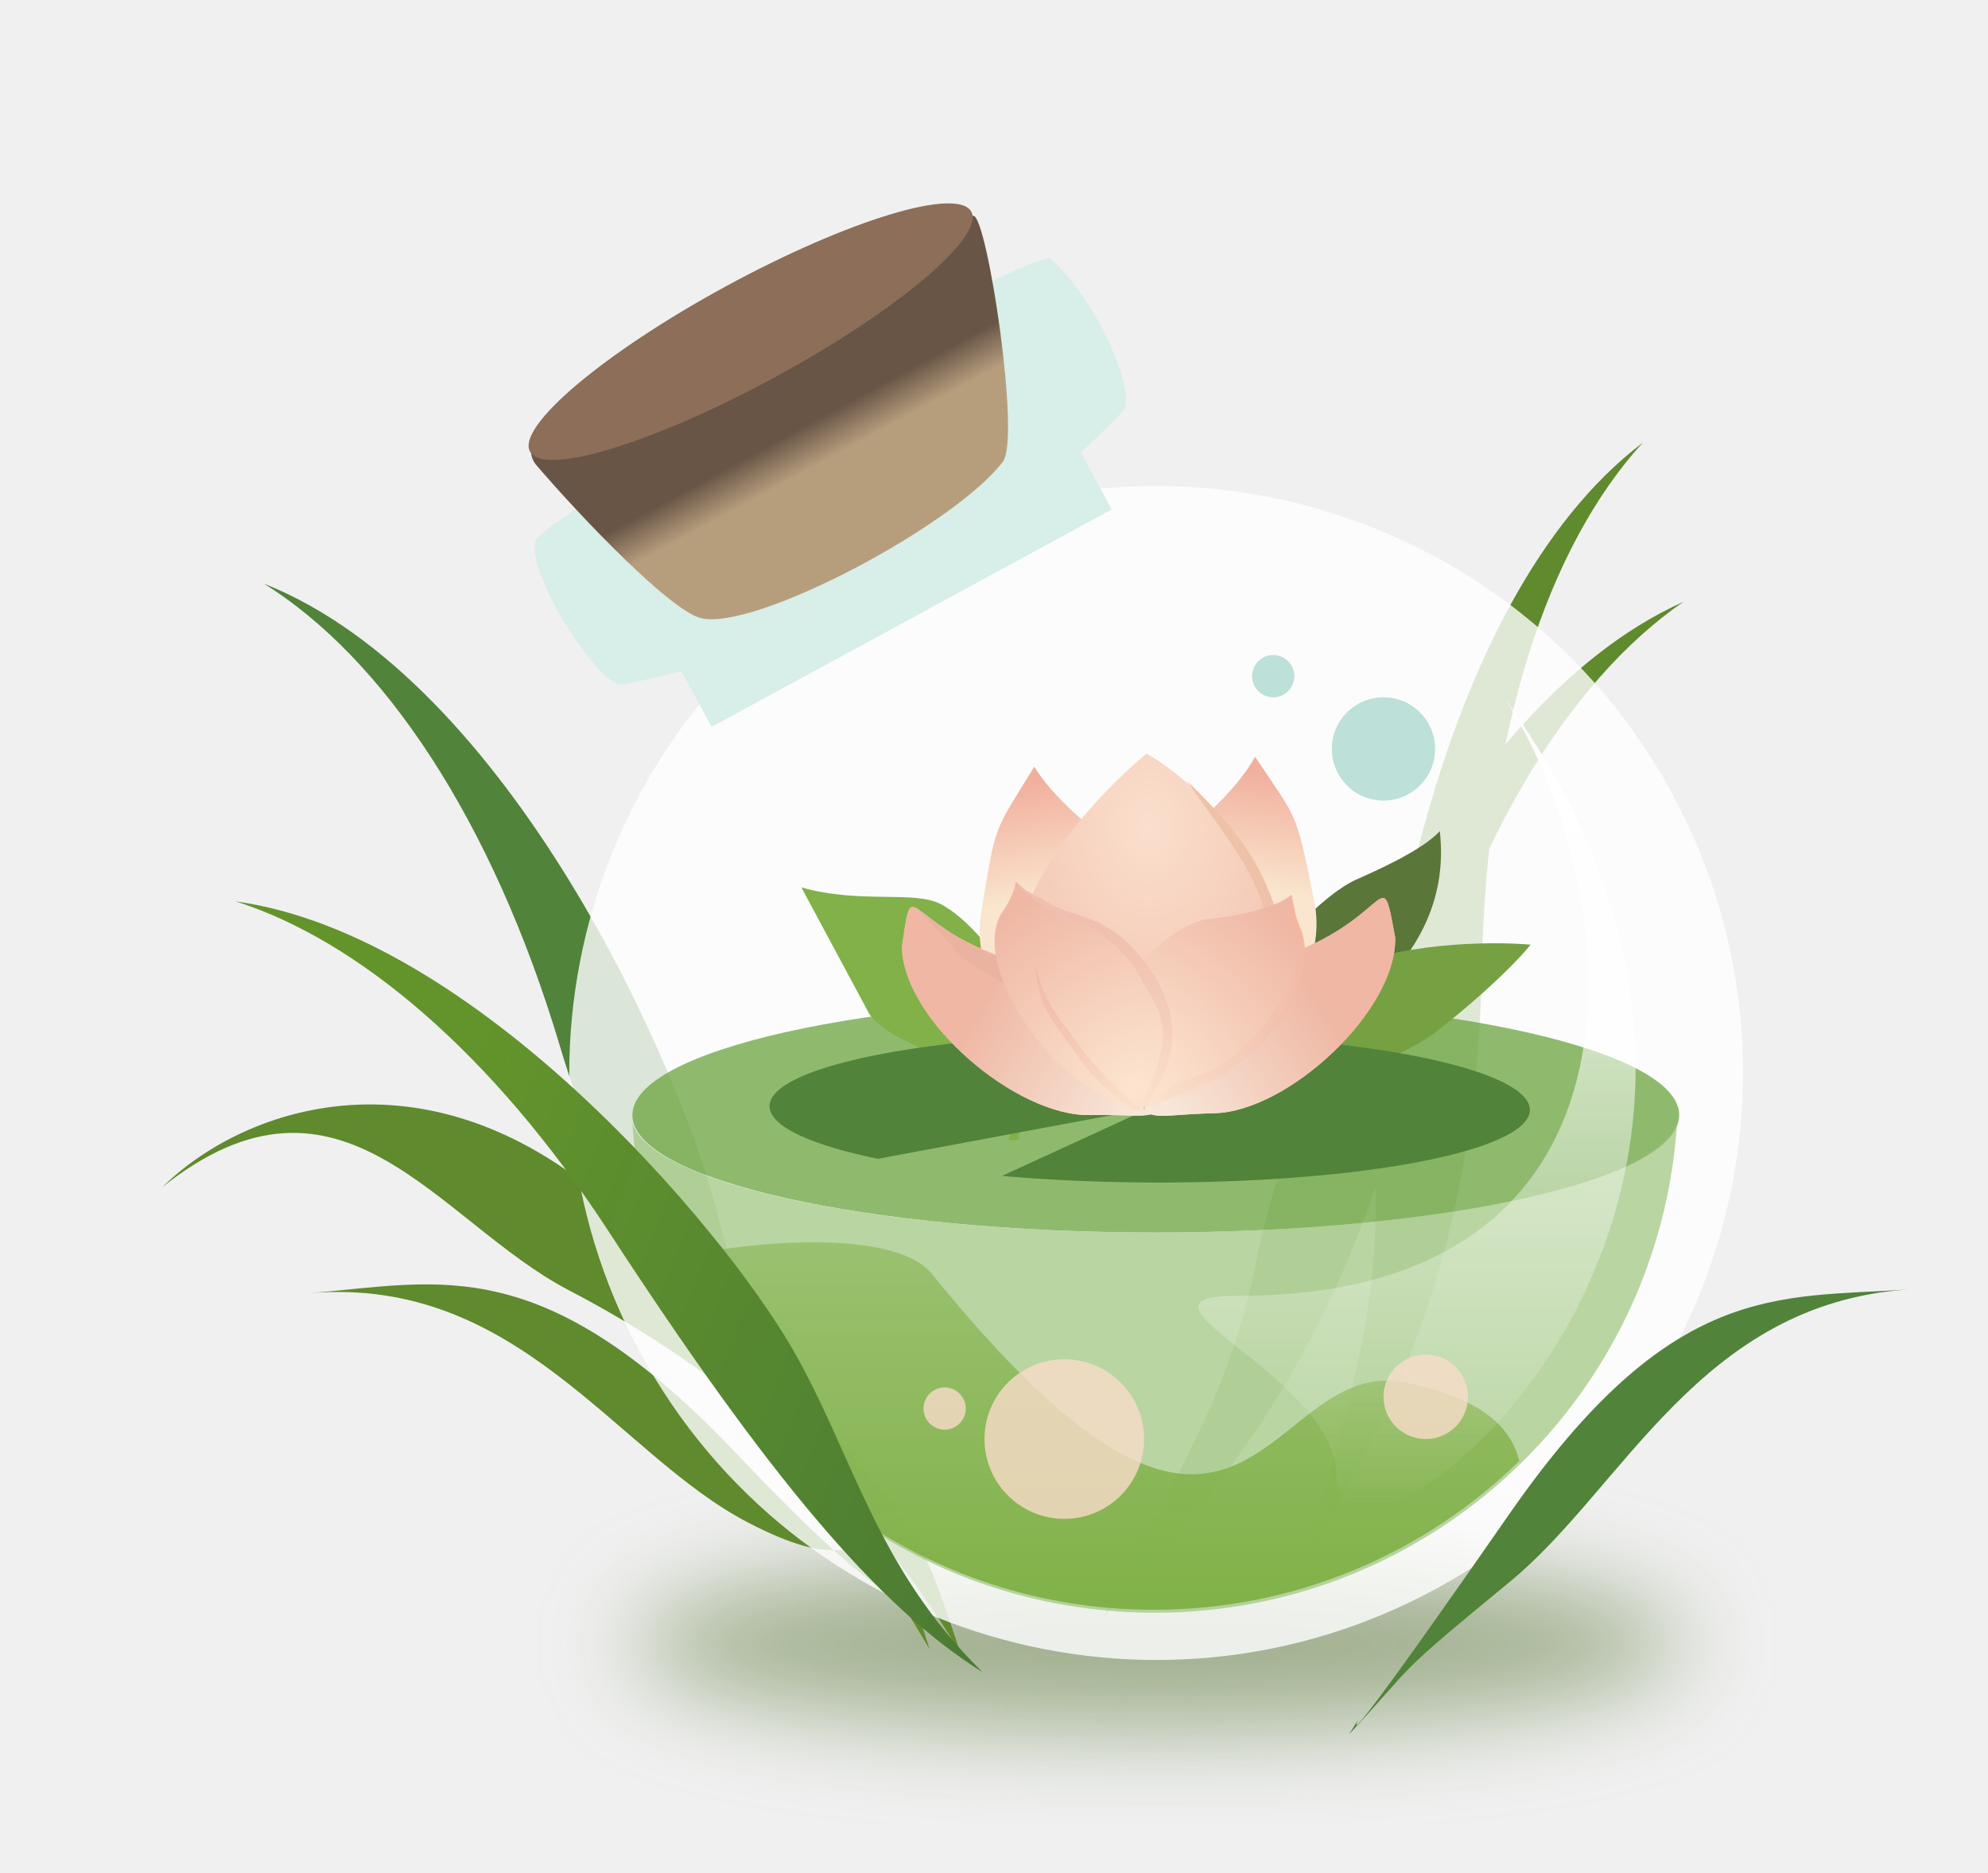
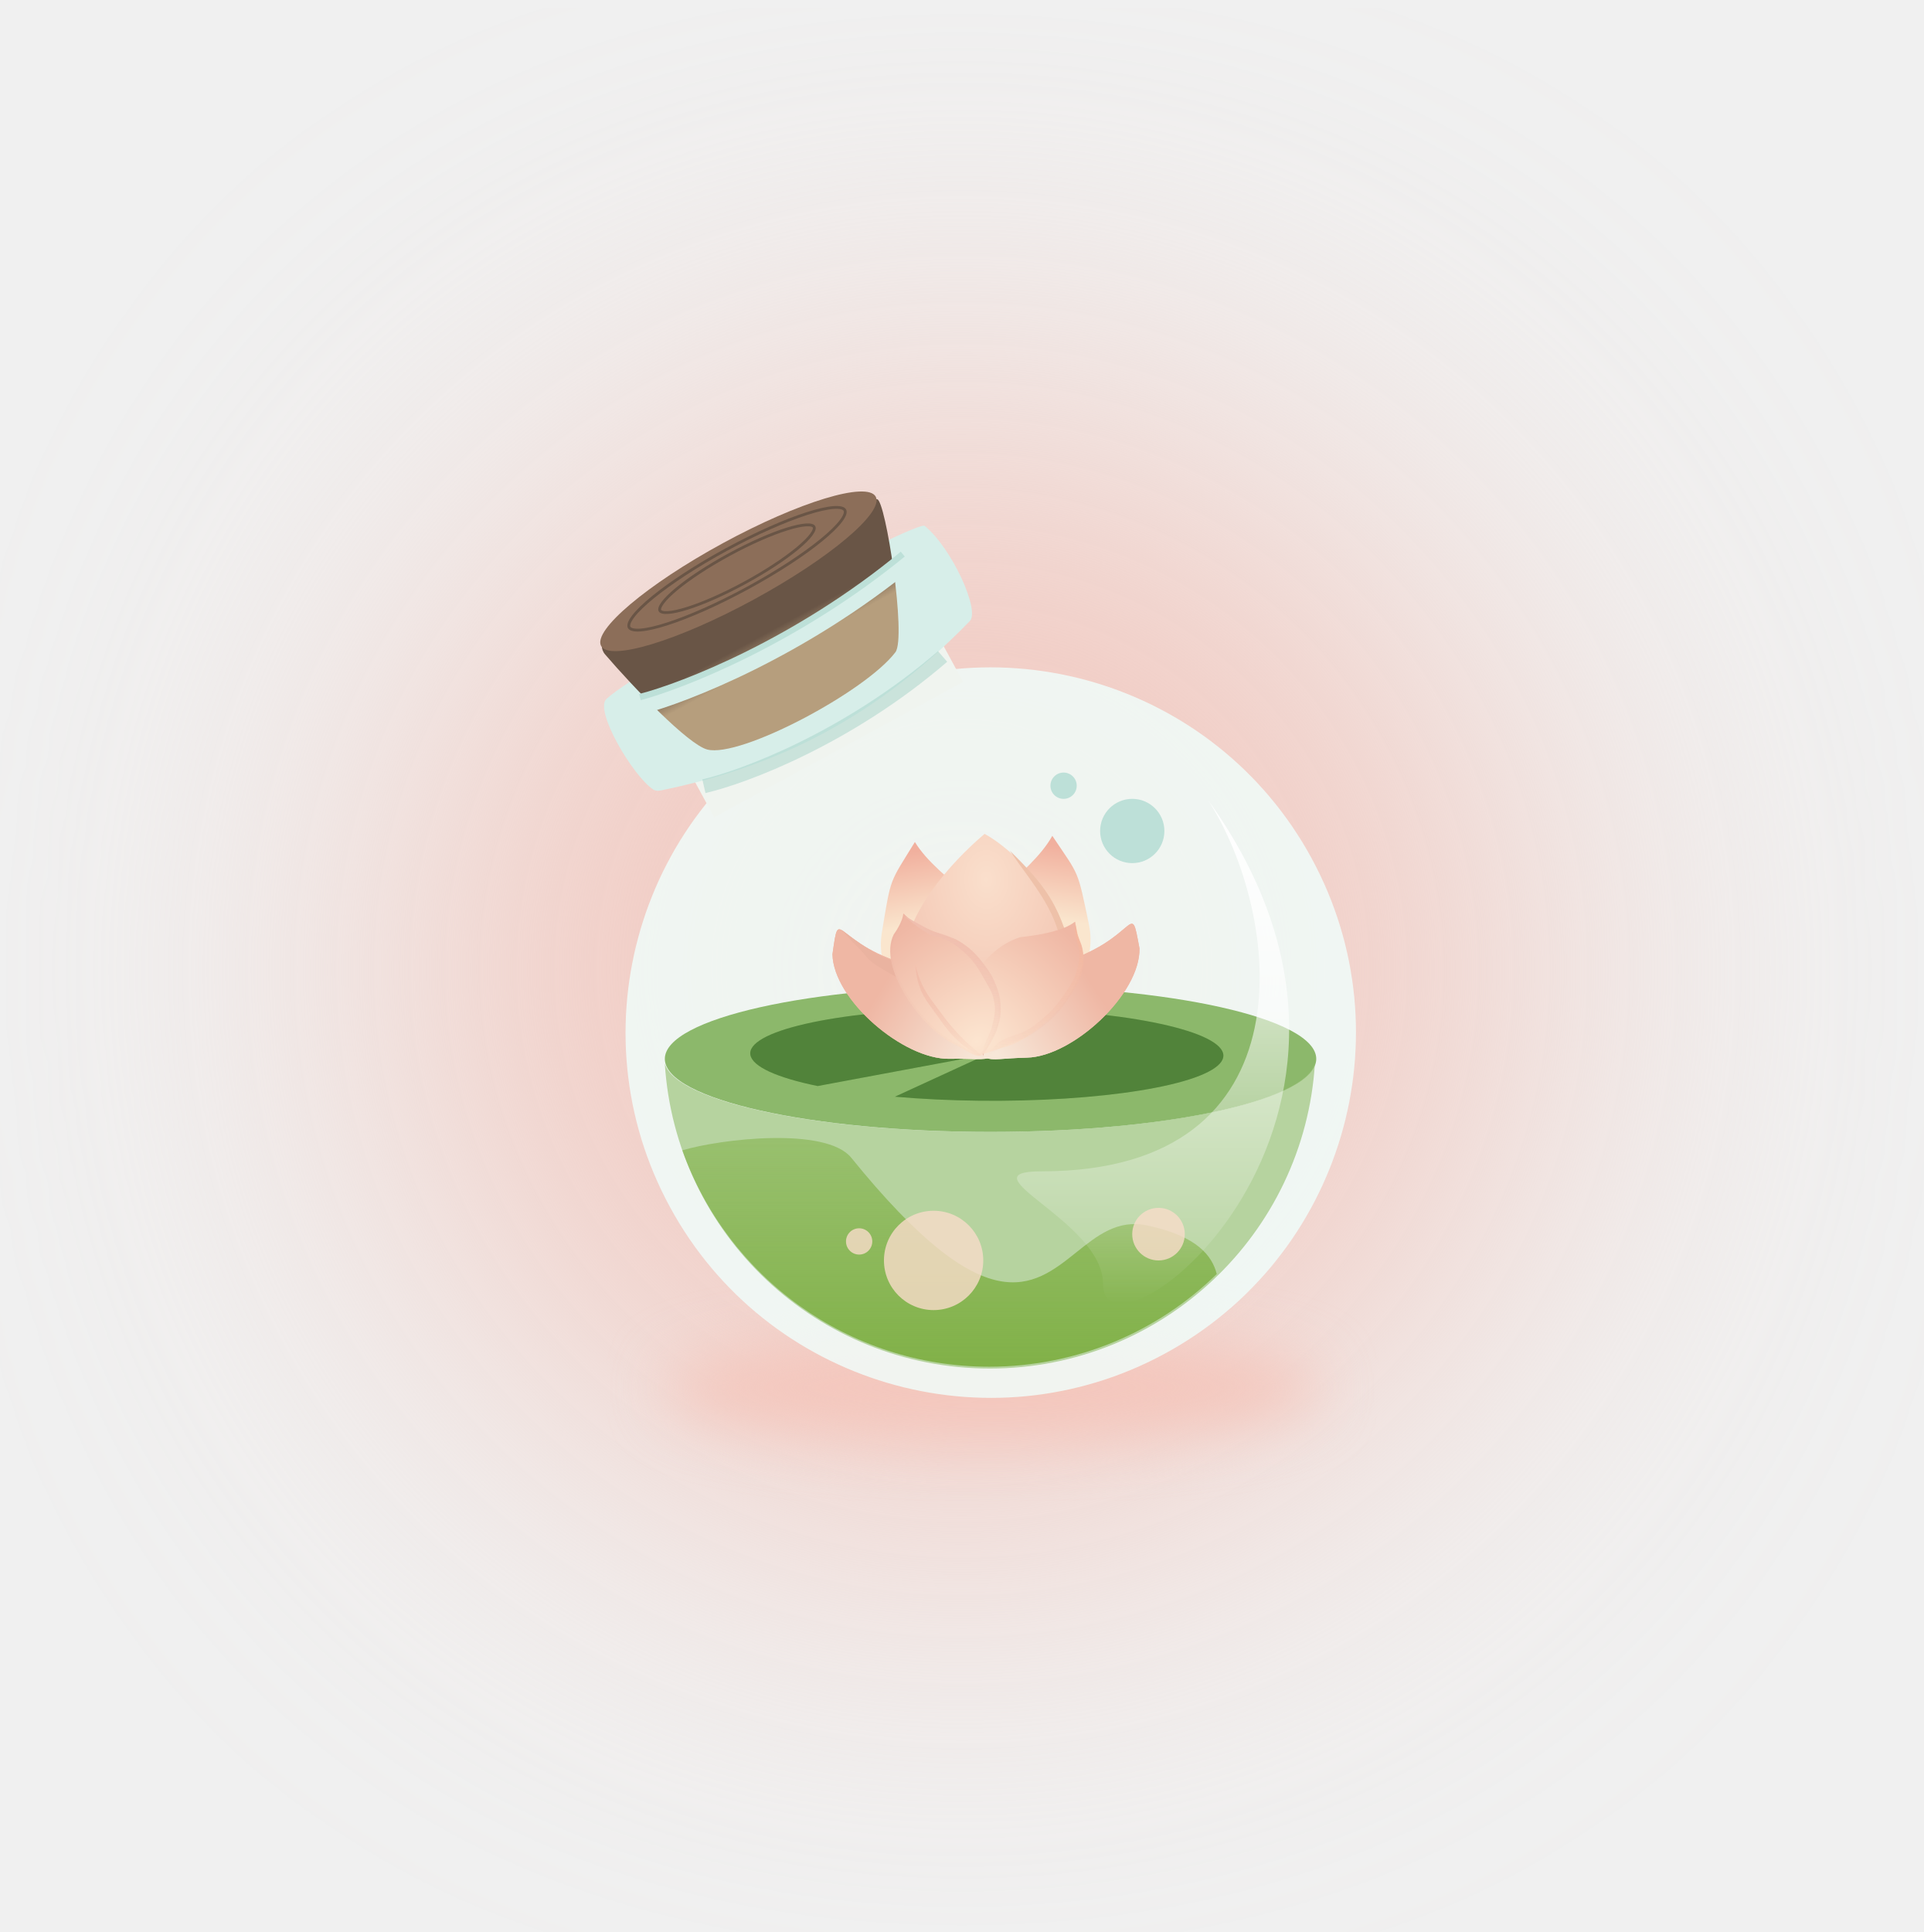
- <svg xmlns="http://www.w3.org/2000/svg" width="206" height="194" viewBox="0 0 206 194" fill="none">
-   <g filter="url(#filter0_f_2041_574)">
-     <ellipse cx="120.014" cy="170.257" rx="54.479" ry="8.999" fill="#6E8850" fill-opacity="0.6" />
+ <svg xmlns="http://www.w3.org/2000/svg" width="235" height="236" viewBox="0 0 235 236" fill="none">
+   <g filter="url(#filter0_f_2455_6637)">
+     <circle cx="117.5" cy="118.453" r="67.5" fill="#F2C9C0" />
  </g>
-   <path d="M103.84 121.829C112.843 122.616 122.936 122.726 132.158 122.138C141.38 121.55 149.073 120.307 153.743 118.649C158.413 116.991 159.728 115.037 157.431 113.167C155.134 111.296 149.39 109.643 141.314 108.527C133.237 107.412 123.406 106.914 113.728 107.13C104.05 107.347 95.217 108.262 88.943 109.698C82.67 111.135 79.403 112.99 79.779 114.903C80.155 116.816 84.146 118.652 90.976 120.052L119.143 114.796L103.84 121.829Z" fill="#51833A" />
-   <path d="M67.233 128.665C95.176 158.218 94.108 154.944 99.543 171.327C88.796 153.3 74.001 141.525 58.94 133.673C45.382 126.603 35.437 108.165 16.841 122.978C25.929 114.034 46.966 107.229 67.233 128.665Z" fill="#5F8A2D" />
-   <path d="M57.989 108.279C67.674 140.596 82.527 152.647 92.059 162.953C83.544 148.005 77.889 140.315 74.564 126.589C70.689 110.591 52.74 70.525 27.364 60.476C39.702 68.169 50.964 84.839 57.989 108.279Z" fill="#51833A" />
-   <path d="M153.555 100.127C152.894 133.857 141.819 149.451 135.402 161.937C139.595 145.252 142.979 136.327 142.5 122.212C141.941 105.761 148.483 62.349 170.234 45.86C160.411 56.581 154.034 75.662 153.555 100.127Z" fill="#5F8A2D" />
-   <path d="M145.956 111.455C137.704 144.168 123.397 156.862 114.329 167.578C122.177 152.27 127.487 144.337 130.204 130.478C133.37 114.325 149.535 73.507 174.444 62.35C162.457 70.579 151.941 87.729 145.956 111.455Z" fill="#5F8A2D" />
-   <path d="M96.328 170.864C95.422 168.135 95.045 166.58 94.915 165.746C95.352 165.233 94.663 164.122 94.915 165.746C94.699 166 94.206 166.108 93.183 165.661C89.164 159.184 89.306 160.606 86.412 160.624C83.9 158.363 80.676 155.205 76.543 150.834C56.276 129.398 45.721 132.847 32.129 133.978C53.731 132.182 63.926 150.66 77.485 157.729C82.238 160.207 84.797 160.634 86.412 160.624C89.815 163.688 91.91 165.104 93.183 165.661C94.026 167.019 95.052 168.725 96.328 170.864Z" fill="#5F8A2D" />
-   <ellipse cx="119.801" cy="111.168" rx="60.803" ry="60.803" transform="rotate(-28.5247 119.801 111.168)" fill="white" fill-opacity="0.8" />
-   <rect x="68.633" y="65.906" width="47.183" height="10.701" transform="rotate(-28.5247 68.6328 65.9062)" fill="#D7EEE9" />
-   <path d="M116.31 42.648C99.457 60.018 82.285 67.287 64.805 70.857C64.392 70.942 63.96 70.922 63.607 70.693C60.265 68.528 53.718 57.519 55.812 55.603C62.257 49.706 107.539 25.77 108.804 26.801C113.279 30.451 118.053 40.852 116.31 42.648Z" fill="#D7EEE9" />
-   <path d="M72.588 64.029C69.407 63.192 60.304 53.7 55.573 48.187C54.824 47.315 54.842 46.033 55.664 45.229C65.683 35.434 91.63 21.846 100.874 22.36C102.289 22.438 105.78 45.378 103.921 47.829C98.923 54.421 78.079 65.473 72.588 64.029Z" fill="url(#paint0_linear_2041_574)" />
-   <ellipse cx="77.783" cy="34.36" rx="26.023" ry="5.351" transform="rotate(-28.5247 77.7829 34.3599)" fill="#8C6E59" />
-   <ellipse cx="119.767" cy="115.532" rx="54.236" ry="12.161" fill="#629E32" fill-opacity="0.7" />
-   <path fill-rule="evenodd" clip-rule="evenodd" d="M173.779 116.304C171.993 122.658 148.443 127.688 119.652 127.688C90.852 127.688 67.294 122.654 65.523 116.297C67.3 144.645 90.855 167.088 119.652 167.088C148.446 167.088 171.999 144.649 173.779 116.304Z" fill="#9DC57C" fill-opacity="0.7" />
-   <path fill-rule="evenodd" clip-rule="evenodd" d="M68.451 130.759C74.785 128.866 92.367 126.8 96.579 132.001C119.055 159.747 126.741 153.595 134.059 147.738C137.536 144.956 140.929 142.24 145.786 143.258C154.253 145.033 156.667 148.356 157.437 151.357C147.662 160.901 134.294 166.782 119.553 166.782C95.988 166.782 75.934 151.754 68.451 130.759Z" fill="url(#paint1_linear_2041_574)" />
-   <path d="M149.193 86.104C150.901 100.968 134.997 108.302 130.27 109.722L131.486 102.535C132.077 99.044 134.19 96.12 135.109 95.307C136.097 94.268 138.572 92.005 140.51 91.142C142.448 90.279 147.429 88.086 149.193 86.104Z" fill="#5A7639" />
-   <path d="M137.874 100.912C131.151 104.224 134.383 111.528 135.789 115.39L139.151 120.577C139.162 117.229 138.247 112.437 140.264 111.267C142.281 110.098 145.584 109.281 148.76 106.938C154.471 102.482 157.7 99.038 158.601 97.873C154.493 97.507 144.597 97.601 137.874 100.912Z" fill="#75A142" />
-   <path d="M105.694 116.247L105.531 118.096L104.52 118.155L104.962 115.979C105.705 110.843 93.01 109.206 90.091 105.071L83.038 91.938C89.118 93.678 94.731 92.218 97.495 93.678C100.259 95.139 102.92 98.632 103.904 100.197C107.165 105.23 106.456 112.994 105.694 116.247Z" fill="#81B148" />
-   <path d="M103.832 121.833C112.836 122.619 122.928 122.729 132.15 122.142C141.372 121.554 149.065 120.311 153.735 118.653C158.406 116.995 159.72 115.041 157.423 113.171C155.126 111.3 149.382 109.647 141.306 108.531C133.23 107.416 123.398 106.918 113.72 107.134C104.042 107.35 95.209 108.266 88.935 109.702C82.662 111.138 79.396 112.993 79.772 114.907C80.147 116.82 84.138 118.655 90.969 120.056L119.135 114.8L103.832 121.833Z" fill="#51833A" />
-   <path d="M115.03 96.205C114.061 103.52 115.035 107.655 116.527 114.506C122.486 112.802 138.675 105.298 136.157 93.196C134.207 83.823 134.613 85.22 130.055 78.411C126.359 85.075 115.768 90.625 115.03 96.205Z" fill="url(#paint2_linear_2041_574)" />
-   <path d="M122.917 96.596C124.185 103.865 123.381 108.037 122.171 114.943C116.148 113.485 99.665 106.651 101.685 94.455C103.249 85.011 102.9 86.423 107.175 79.433C111.142 85.939 121.95 91.051 122.917 96.596Z" fill="url(#paint3_linear_2041_574)" />
-   <path d="M93.453 98.118C93.609 105.739 105.317 115.683 112.939 115.527C120.56 115.371 120.762 117.055 120.605 109.433C120.449 101.812 114.922 100.024 107.3 100.181C93.426 96.823 94.729 89.256 93.453 98.118Z" fill="url(#paint4_linear_2041_574)" />
-   <path d="M93.453 98.118C93.609 105.739 105.317 115.683 112.939 115.527C120.56 115.371 120.762 117.055 120.605 109.433C120.449 101.812 114.922 100.024 107.3 100.181C93.426 96.823 94.729 89.256 93.453 98.118Z" fill="url(#paint5_linear_2041_574)" />
-   <path d="M133.014 98.773C133.17 106.394 125.224 102.66 119.542 115.063C112.875 99.6 105.571 106.96 105.414 99.339C105.258 91.717 113.084 82.891 118.784 78.08C125.067 81.541 132.857 91.151 133.014 98.773Z" fill="url(#paint6_radial_2041_574)" />
-   <path d="M133.138 97.525C134.15 106.478 124.46 105.947 121.536 111.431C124.936 102.94 131.93 106.693 131.774 99.072C131.618 91.451 126.84 86.61 122.995 80.891C128.631 86.436 131.183 89.697 133.138 97.525Z" fill="#EEC1A9" />
-   <path d="M144.576 97.143C144.732 104.764 133.441 115.18 125.82 115.336C118.199 115.493 118.066 117.184 117.91 109.562C117.754 101.941 123.203 99.928 130.824 99.772C144.549 95.848 142.937 88.341 144.576 97.143Z" fill="url(#paint7_linear_2041_574)" />
-   <path d="M144.576 97.143C144.732 104.764 133.441 115.18 125.82 115.336C118.199 115.493 118.066 117.184 117.91 109.562C117.754 101.941 123.203 99.928 130.824 99.772C144.549 95.848 142.937 88.341 144.576 97.143Z" fill="url(#paint8_linear_2041_574)" />
-   <path d="M134.902 96.686C136.71 103.022 127.83 111.93 122.552 113.437C117.274 114.944 117.559 116.379 115.751 110.044C113.942 103.709 119.482 96.781 124.76 95.275C138.215 93.815 131.797 89.633 134.902 96.686Z" fill="url(#paint9_radial_2041_574)" />
-   <path d="M101.391 98.321C98.676 96.999 94.953 94.035 94.953 94.035C94.953 94.035 96.27 95.58 97.212 96.474C99.081 98.248 99.193 99.119 101.434 100.391C103.3 101.45 104.748 102.375 106.737 103.181C108.667 103.963 109.983 104.044 111.748 105.149C114.146 106.651 115.326 107.533 116.679 110.018C117.421 111.381 118.578 115.087 118.578 115.087C118.578 115.087 119.281 110.288 118.715 108.32C117.927 105.573 116.647 104.125 114.316 102.474C111.783 100.68 109.619 101.271 106.678 100.283C104.59 99.583 103.371 99.285 101.391 98.321Z" fill="#EAB29F" fill-opacity="0.84" />
-   <path d="M103.646 94.832C100.911 100.338 108.373 110.433 113.374 112.918C118.375 115.402 117.878 116.676 120.614 111.17C123.35 105.663 118.898 98.095 113.898 95.61C100.794 91.486 107.773 88.927 103.646 94.832Z" fill="url(#paint10_radial_2041_574)" />
-   <path d="M110.002 94.271L105.395 91.742C105.395 91.742 107.979 94.132 110.016 94.961C110.806 95.282 111.317 95.273 112.1 95.608C113.489 96.202 114.186 96.753 115.32 97.751C117.059 99.284 117.741 100.484 118.869 102.51C119.526 103.691 120.024 104.335 120.314 105.656C120.696 107.401 120.446 108.49 119.993 110.218C119.681 111.409 119.23 111.984 118.81 113.142C118.479 114.055 118.031 115.504 118.031 115.504C118.031 115.504 120.026 112.951 120.7 111.032C121.316 109.276 121.583 108.178 121.432 106.323C121.319 104.942 121.068 104.168 120.533 102.89C119.954 101.509 119.459 100.795 118.533 99.618C117.166 97.879 116.234 96.937 114.314 95.839C112.758 94.95 110.002 94.271 110.002 94.271Z" fill="url(#paint11_linear_2041_574)" />
-   <path d="M134.168 94.331C134.06 93.693 133.861 92.819 133.861 92.819C133.861 92.819 133.792 93.88 133.9 94.751C134.016 95.685 134.306 96.303 134.503 97.223C134.753 98.388 134.542 99.101 134.289 100.265C133.849 102.291 133.072 103.296 131.902 105.008C130.332 107.305 129.108 108.391 126.898 110.08C124.484 111.925 122.02 111.48 120.071 113.81C119.601 114.372 118.999 115.35 118.999 115.35C118.999 115.35 119.98 114.636 120.632 114.212C123.12 112.596 125.063 112.636 127.467 110.897C129.937 109.11 131.235 107.836 132.873 105.264C134 103.495 134.804 102.459 135.12 100.386C135.315 99.107 135.354 98.332 135.052 97.074C134.793 95.993 134.352 95.427 134.168 94.331Z" fill="url(#paint12_linear_2041_574)" />
-   <path d="M114.68 112.828C116.464 114.414 119.804 116.161 119.804 116.161C119.804 116.161 116.856 113.888 115.183 112.199C113.544 110.545 112.712 109.523 111.337 107.644C109.891 105.667 108.921 104.599 108.013 102.324C107.637 101.383 107.23 99.852 107.23 99.852C107.23 99.852 107.387 101.612 107.684 102.698C108.364 105.183 109.463 106.327 110.954 108.428C112.256 110.265 112.998 111.332 114.68 112.828Z" fill="url(#paint13_linear_2041_574)" />
-   <path d="M128.281 134.256C173.761 134.256 168.117 91.208 156.006 72.481C194.433 125.987 138.495 168.641 138.495 152.983C138.495 142.525 114.887 134.256 128.281 134.256Z" fill="url(#paint14_linear_2041_574)" />
-   <circle cx="97.884" cy="145.931" r="2.189" fill="#F9DCC9" fill-opacity="0.8" />
-   <circle cx="110.285" cy="149.093" r="8.269" fill="#F9DCC9" fill-opacity="0.8" />
-   <circle cx="143.358" cy="77.593" r="5.351" fill="#BDE0D8" />
-   <circle cx="131.931" cy="70.056" r="2.189" fill="#BDE0D8" />
-   <circle cx="147.737" cy="144.714" r="4.378" fill="#F9DCC9" fill-opacity="0.8" />
-   <path d="M63.044 127.547C79.522 152.836 90.943 166.474 101.826 173.253C90.68 162.361 88.374 150.561 82.064 139.663C74.71 126.96 49.092 96.792 24.433 93.392C37.119 97.41 51.092 109.205 63.044 127.547Z" fill="url(#paint15_linear_2041_574)" />
-   <path d="M156.363 156.911C133.159 190.315 143.495 173.671 139.8 179.678C147.117 171.8 144.058 174.066 156.464 163.87C168.276 154.161 176.125 135.055 197.752 133.596C184.144 134.513 173.192 132.683 156.363 156.911Z" fill="#51833A" />
+   <g filter="url(#filter1_f_2455_6637)">
+     <ellipse cx="121.197" cy="169.497" rx="39.971" ry="6.602" fill="#F4C7BD" />
+   </g>
+   <path d="M109.329 133.963C115.935 134.54 123.34 134.621 130.106 134.19C136.872 133.759 142.516 132.846 145.942 131.63C149.369 130.414 150.333 128.98 148.648 127.608C146.963 126.235 142.748 125.022 136.823 124.204C130.898 123.385 123.684 123.02 116.584 123.179C109.483 123.337 103.002 124.009 98.4 125.063C93.797 126.117 91.4 127.478 91.676 128.881C91.952 130.285 94.88 131.632 99.891 132.659L120.556 128.803L109.329 133.963Z" fill="#51833A" />
+   <ellipse cx="121.041" cy="126.138" rx="44.61" ry="44.61" transform="rotate(-28.5247 121.041 126.138)" fill="#F0FFFC" fill-opacity="0.8" />
+   <rect x="83.5" y="92.934" width="34.617" height="7.851" transform="rotate(-28.5247 83.5 92.9336)" fill="#F0F4EF" />
+   <path d="M118.481 75.868C106.116 88.612 93.517 93.945 80.692 96.564C80.389 96.626 80.072 96.612 79.813 96.444C77.361 94.856 72.558 86.778 74.094 85.373C78.823 81.046 112.046 63.484 112.974 64.241C116.257 66.919 119.759 74.55 118.481 75.868Z" fill="#D7EEE9" />
+   <path d="M86.404 91.556C84.071 90.942 77.392 83.978 73.92 79.934C73.371 79.294 73.384 78.353 73.987 77.763C81.338 70.577 100.375 60.608 107.157 60.984C108.195 61.042 110.757 77.872 109.393 79.671C105.726 84.507 90.433 92.616 86.404 91.556Z" fill="url(#paint0_linear_2455_6637)" />
+   <ellipse cx="90.213" cy="69.788" rx="19.093" ry="3.926" transform="rotate(-28.5247 90.2126 69.7885)" fill="#8C6E59" />
+   <path d="M103.217 62.315C103.279 62.43 103.29 62.595 103.209 62.831C103.129 63.066 102.965 63.349 102.715 63.675C102.215 64.326 101.398 65.117 100.32 65.996C98.166 67.752 94.996 69.838 91.323 71.834C87.649 73.831 84.175 75.356 81.53 76.209C80.206 76.635 79.097 76.891 78.279 76.956C77.87 76.988 77.543 76.972 77.302 76.912C77.061 76.851 76.928 76.752 76.866 76.638C76.803 76.523 76.793 76.358 76.873 76.122C76.953 75.887 77.118 75.604 77.368 75.278C77.867 74.627 78.684 73.836 79.762 72.957C81.917 71.201 85.086 69.115 88.76 67.119C92.433 65.122 95.907 63.597 98.553 62.744C99.877 62.318 100.985 62.062 101.803 61.997C102.213 61.965 102.539 61.981 102.78 62.041C103.021 62.102 103.154 62.2 103.217 62.315Z" stroke="#695546" stroke-width="0.343" />
+   <path d="M99.45 64.356C99.41 64.281 99.323 64.212 99.155 64.165C98.986 64.119 98.755 64.103 98.462 64.121C97.876 64.158 97.08 64.331 96.128 64.629C94.225 65.225 91.731 66.309 89.096 67.741C86.462 69.172 84.196 70.677 82.661 71.949C81.892 72.586 81.314 73.159 80.965 73.631C80.79 73.867 80.678 74.07 80.625 74.237C80.572 74.403 80.584 74.513 80.624 74.588C80.665 74.662 80.751 74.731 80.919 74.778C81.088 74.824 81.319 74.841 81.612 74.822C82.199 74.785 82.994 74.612 83.946 74.314C85.849 73.718 88.344 72.634 90.978 71.202C93.612 69.77 95.878 68.266 97.413 66.994C98.182 66.357 98.76 65.784 99.109 65.312C99.284 65.076 99.396 64.873 99.449 64.707C99.502 64.54 99.49 64.43 99.45 64.356Z" stroke="#695546" stroke-width="0.343" />
+   <path d="M85.996 96.039C90.901 94.906 103.601 90.149 115.157 80.19" stroke="#A4D2C8" stroke-opacity="0.5" stroke-width="1.714" />
+   <path d="M78.297 85.606C83.661 84.223 97.629 78.776 110.593 68.052" stroke="#BDE0D8" stroke-width="1.714" />
+   <path d="M78.32 86.406C83.776 84.974 97.998 79.389 111.244 68.512" stroke="#D7EEE9" stroke-width="1.714" />
+   <ellipse cx="121.015" cy="129.344" rx="39.792" ry="8.922" fill="#629E32" fill-opacity="0.7" />
+   <path fill-rule="evenodd" clip-rule="evenodd" d="M160.644 129.912C159.337 134.574 142.057 138.265 120.932 138.265C99.805 138.265 82.523 134.574 81.219 129.91C82.524 150.707 99.805 167.171 120.932 167.171C142.057 167.171 159.338 150.708 160.644 129.912Z" fill="#9DC57C" fill-opacity="0.7" />
+   <path fill-rule="evenodd" clip-rule="evenodd" d="M83.359 140.516C88.002 139.126 100.91 137.609 104.002 141.425C120.492 161.782 126.131 157.269 131.5 152.972C134.051 150.93 136.54 148.937 140.104 149.685C146.315 150.987 148.087 153.425 148.652 155.626C141.48 162.631 131.67 166.948 120.852 166.948C103.563 166.948 88.848 155.921 83.359 140.516Z" fill="url(#paint1_linear_2455_6637)" />
+   <path d="M109.333 133.967C115.939 134.544 123.343 134.625 130.109 134.194C136.875 133.762 142.52 132.85 145.946 131.634C149.373 130.417 150.337 128.984 148.652 127.612C146.967 126.239 142.752 125.026 136.827 124.208C130.902 123.389 123.688 123.024 116.588 123.183C109.487 123.341 103.006 124.013 98.403 125.067C93.801 126.121 91.404 127.482 91.68 128.885C91.956 130.289 94.884 131.636 99.895 132.663L120.56 128.807L109.333 133.967Z" fill="#51833A" />
+   <path d="M117.537 115.156C116.826 120.523 117.541 123.557 118.636 128.583C123.008 127.334 134.885 121.828 133.038 112.948C131.607 106.072 131.905 107.097 128.561 102.101C125.849 106.99 118.079 111.062 117.537 115.156Z" fill="url(#paint2_linear_2455_6637)" />
+   <path d="M123.322 115.445C124.252 120.779 123.662 123.84 122.775 128.907C118.355 127.837 106.262 122.823 107.744 113.875C108.891 106.946 108.636 107.982 111.772 102.853C114.682 107.627 122.613 111.377 123.322 115.445Z" fill="url(#paint3_linear_2455_6637)" />
+   <path d="M101.702 116.563C101.817 122.154 110.407 129.45 115.999 129.336C121.59 129.221 121.738 130.457 121.623 124.865C121.509 119.273 117.454 117.962 111.862 118.076C101.683 115.613 102.638 110.061 101.702 116.563Z" fill="url(#paint4_linear_2455_6637)" />
+   <path d="M101.702 116.563C101.817 122.154 110.407 129.45 115.999 129.336C121.59 129.221 121.738 130.457 121.623 124.865C121.509 119.273 117.454 117.962 111.862 118.076C101.683 115.613 102.638 110.061 101.702 116.563Z" fill="url(#paint5_linear_2455_6637)" />
+   <path d="M130.729 117.041C130.843 122.632 125.014 119.893 120.845 128.993C115.953 117.647 110.594 123.047 110.48 117.456C110.365 111.864 116.107 105.388 120.289 101.859C124.899 104.398 130.614 111.449 130.729 117.041Z" fill="url(#paint6_radial_2455_6637)" />
+   <path d="M130.823 116.126C131.565 122.695 124.456 122.305 122.31 126.328C124.805 120.099 129.937 122.853 129.822 117.261C129.708 111.669 126.202 108.118 123.381 103.922C127.516 107.99 129.388 110.382 130.823 116.126Z" fill="#EEC1A9" />
+   <path d="M139.211 115.847C139.326 121.438 131.042 129.08 125.45 129.195C119.859 129.31 119.762 130.55 119.647 124.959C119.532 119.367 123.53 117.89 129.122 117.775C139.192 114.897 138.009 109.389 139.211 115.847Z" fill="url(#paint7_linear_2455_6637)" />
+   <path d="M139.211 115.847C139.326 121.438 131.042 129.08 125.45 129.195C119.859 129.31 119.762 130.55 119.647 124.959C119.532 119.367 123.53 117.89 129.122 117.775C139.192 114.897 138.009 109.389 139.211 115.847Z" fill="url(#paint8_linear_2455_6637)" />
+   <path d="M132.116 115.514C133.443 120.162 126.928 126.698 123.055 127.803C119.183 128.909 119.392 129.962 118.065 125.314C116.738 120.666 120.803 115.583 124.675 114.478C134.547 113.407 129.838 110.339 132.116 115.514Z" fill="url(#paint9_radial_2455_6637)" />
+   <path d="M107.528 116.715C105.536 115.745 102.805 113.57 102.805 113.57C102.805 113.57 103.771 114.704 104.462 115.36C105.833 116.661 105.916 117.3 107.56 118.233C108.929 119.011 109.991 119.689 111.451 120.281C112.866 120.854 113.832 120.914 115.126 121.725C116.886 122.827 117.752 123.473 118.745 125.297C119.289 126.297 120.138 129.016 120.138 129.016C120.138 129.016 120.653 125.495 120.239 124.051C119.66 122.036 118.721 120.973 117.011 119.761C115.153 118.446 113.565 118.879 111.407 118.154C109.875 117.64 108.981 117.422 107.528 116.715Z" fill="#EAB29F" fill-opacity="0.84" />
+   <path d="M109.185 114.151C107.178 118.191 112.653 125.597 116.322 127.42C119.991 129.243 119.627 130.177 121.634 126.137C123.641 122.097 120.375 116.544 116.706 114.722C107.092 111.696 112.212 109.818 109.185 114.151Z" fill="url(#paint10_radial_2455_6637)" />
+   <path d="M110.444 111.815C110.434 111.869 110.42 111.936 110.401 112.015C110.301 112.417 110.047 113.123 109.287 114.212C108.806 115.187 108.769 116.374 109.053 117.646C109.338 118.921 109.943 120.27 110.726 121.555C112.296 124.128 114.567 126.415 116.375 127.313C117.04 127.644 117.576 127.947 118.014 128.194C118.181 128.289 118.334 128.375 118.474 128.452C118.73 128.592 118.943 128.699 119.127 128.769C119.312 128.838 119.462 128.867 119.593 128.858C119.844 128.841 120.074 128.677 120.374 128.232C120.674 127.788 121.024 127.097 121.527 126.084C122.509 124.109 122.206 121.751 121.191 119.65C120.178 117.552 118.466 115.732 116.661 114.832C112.086 113.391 110.829 112.206 110.444 111.815Z" stroke="#C88181" stroke-opacity="0.02" stroke-width="0.238" />
+   <path d="M113.845 113.738L110.465 111.883C110.465 111.883 112.361 113.636 113.856 114.244C114.435 114.48 114.81 114.473 115.385 114.719C116.404 115.155 116.915 115.559 117.747 116.291C119.023 117.416 119.523 118.297 120.351 119.783C120.833 120.65 121.199 121.122 121.411 122.091C121.691 123.371 121.508 124.171 121.176 125.438C120.946 126.312 120.616 126.734 120.308 127.583C120.065 128.254 119.736 129.317 119.736 129.317C119.736 129.317 121.2 127.444 121.694 126.035C122.146 124.747 122.342 123.942 122.231 122.581C122.148 121.567 121.964 121 121.572 120.062C121.147 119.048 120.783 118.525 120.104 117.661C119.102 116.385 118.418 115.694 117.009 114.889C115.868 114.236 113.845 113.738 113.845 113.738Z" fill="url(#paint11_linear_2455_6637)" />
+   <path d="M131.577 113.785C131.498 113.317 131.352 112.676 131.352 112.676C131.352 112.676 131.302 113.454 131.381 114.093C131.466 114.779 131.678 115.232 131.823 115.907C132.006 116.762 131.852 117.285 131.666 118.139C131.343 119.626 130.773 120.363 129.914 121.619C128.762 123.304 127.865 124.101 126.243 125.34C124.472 126.694 122.665 126.367 121.235 128.077C120.89 128.489 120.448 129.207 120.448 129.207C120.448 129.207 121.168 128.683 121.646 128.372C123.471 127.186 124.897 127.215 126.66 125.939C128.473 124.628 129.425 123.693 130.627 121.807C131.454 120.509 132.044 119.749 132.276 118.228C132.419 117.289 132.447 116.721 132.226 115.798C132.036 115.005 131.712 114.589 131.577 113.785Z" fill="url(#paint12_linear_2455_6637)" />
+   <path d="M117.278 127.353C118.587 128.516 121.037 129.798 121.037 129.798C121.037 129.798 118.874 128.13 117.647 126.891C116.445 125.678 115.834 124.928 114.826 123.549C113.764 122.099 113.053 121.315 112.386 119.646C112.111 118.956 111.812 117.832 111.812 117.832C111.812 117.832 111.927 119.124 112.145 119.92C112.644 121.744 113.451 122.583 114.544 124.125C115.5 125.472 116.044 126.255 117.278 127.353Z" fill="url(#paint13_linear_2455_6637)" />
+   <path d="M127.264 143.082C160.632 143.082 156.491 111.498 147.605 97.758C175.799 137.015 134.757 168.31 134.757 156.821C134.757 149.149 117.437 143.082 127.264 143.082Z" fill="url(#paint14_linear_2455_6637)" />
+   <circle cx="104.961" cy="151.645" r="1.606" fill="#F9DCC9" fill-opacity="0.8" />
+   <circle cx="114.059" cy="153.965" r="6.067" fill="#F9DCC9" fill-opacity="0.8" />
+   <circle cx="138.328" cy="101.508" r="3.926" fill="#BDE0D8" />
+   <circle cx="129.938" cy="95.977" r="1.606" fill="#BDE0D8" />
+   <circle cx="141.536" cy="150.755" r="3.212" fill="#F9DCC9" fill-opacity="0.8" />
  <defs>
-     <filter id="filter0_f_2041_574" x="55.807" y="151.529" width="128.414" height="37.453" filterUnits="userSpaceOnUse" color-interpolation-filters="sRGB">
+     <filter id="filter0_f_2455_6637" x="0" y="0.953" width="235" height="235" filterUnits="userSpaceOnUse" color-interpolation-filters="sRGB">
      <feFlood flood-opacity="0" result="BackgroundImageFix" />
      <feBlend mode="normal" in="SourceGraphic" in2="BackgroundImageFix" result="shape" />
-       <feGaussianBlur stdDeviation="4.864" result="effect1_foregroundBlur_2041_574" />
+       <feGaussianBlur stdDeviation="25" result="effect1_foregroundBlur_2455_6637" />
    </filter>
-     <linearGradient id="paint0_linear_2041_574" x1="75.928" y1="31.312" x2="88.772" y2="54.945" gradientUnits="userSpaceOnUse">
+     <filter id="filter1_f_2455_6637" x="74.089" y="155.757" width="94.217" height="27.478" filterUnits="userSpaceOnUse" color-interpolation-filters="sRGB">
+       <feFlood flood-opacity="0" result="BackgroundImageFix" />
+       <feBlend mode="normal" in="SourceGraphic" in2="BackgroundImageFix" result="shape" />
+       <feGaussianBlur stdDeviation="3.569" result="effect1_foregroundBlur_2455_6637" />
+     </filter>
+     <linearGradient id="paint0_linear_2455_6637" x1="88.854" y1="67.553" x2="98.278" y2="84.892" gradientUnits="userSpaceOnUse">
      <stop offset="0.55" stop-color="#695546" />
      <stop offset="0.708" stop-color="#B69E7D" />
    </linearGradient>
-     <linearGradient id="paint1_linear_2041_574" x1="112.944" y1="128.711" x2="112.944" y2="166.782" gradientUnits="userSpaceOnUse">
+     <linearGradient id="paint1_linear_2455_6637" x1="116.006" y1="139.012" x2="116.006" y2="166.948" gradientUnits="userSpaceOnUse">
      <stop stop-color="#81B148" stop-opacity="0.56" />
      <stop offset="1" stop-color="#81B148" />
    </linearGradient>
-     <linearGradient id="paint2_linear_2041_574" x1="130" y1="79.92" x2="128.317" y2="92.103" gradientUnits="userSpaceOnUse">
+     <linearGradient id="paint2_linear_2455_6637" x1="128.521" y1="103.208" x2="127.286" y2="112.147" gradientUnits="userSpaceOnUse">
      <stop stop-color="#F1B09E" />
      <stop offset="1" stop-color="#FAE6CE" />
    </linearGradient>
-     <linearGradient id="paint3_linear_2041_574" x1="107.292" y1="80.939" x2="109.473" y2="93.043" gradientUnits="userSpaceOnUse">
+     <linearGradient id="paint3_linear_2455_6637" x1="111.858" y1="103.958" x2="113.458" y2="112.839" gradientUnits="userSpaceOnUse">
      <stop stop-color="#F1B09E" />
      <stop offset="1" stop-color="#FAE6CE" />
    </linearGradient>
-     <linearGradient id="paint4_linear_2041_574" x1="101.784" y1="103.416" x2="119.536" y2="114.097" gradientUnits="userSpaceOnUse">
+     <linearGradient id="paint4_linear_2455_6637" x1="107.815" y1="120.45" x2="120.839" y2="128.286" gradientUnits="userSpaceOnUse">
      <stop stop-color="#EFB7A4" />
      <stop offset="0.943" stop-color="#F7E7D8" />
    </linearGradient>
-     <linearGradient id="paint5_linear_2041_574" x1="101.784" y1="103.416" x2="119.536" y2="114.097" gradientUnits="userSpaceOnUse">
+     <linearGradient id="paint5_linear_2455_6637" x1="107.815" y1="120.45" x2="120.839" y2="128.286" gradientUnits="userSpaceOnUse">
      <stop stop-color="#EFB7A4" />
      <stop offset="0.943" stop-color="#F7E7D8" />
    </linearGradient>
-     <radialGradient id="paint6_radial_2041_574" cx="0" cy="0" r="1" gradientUnits="userSpaceOnUse" gradientTransform="translate(119.078 85.6673) rotate(89.0943) scale(29.3996 21.94)">
+     <radialGradient id="paint6_radial_2455_6637" cx="0" cy="0" r="1" gradientUnits="userSpaceOnUse" gradientTransform="translate(120.504 107.425) rotate(89.0943) scale(21.5701 16.0971)">
      <stop stop-color="#FADFCC" />
      <stop offset="1" stop-color="#F1BEAB" />
    </radialGradient>
-     <linearGradient id="paint7_linear_2041_574" x1="136.469" y1="102.779" x2="119.17" y2="114.178" gradientUnits="userSpaceOnUse">
+     <linearGradient id="paint7_linear_2455_6637" x1="133.263" y1="119.982" x2="120.571" y2="128.345" gradientUnits="userSpaceOnUse">
      <stop stop-color="#EFB7A4" />
      <stop offset="0.943" stop-color="#F7E7D8" />
    </linearGradient>
-     <linearGradient id="paint8_linear_2041_574" x1="136.469" y1="102.779" x2="119.17" y2="114.178" gradientUnits="userSpaceOnUse">
+     <linearGradient id="paint8_linear_2455_6637" x1="133.263" y1="119.982" x2="120.571" y2="128.345" gradientUnits="userSpaceOnUse">
      <stop stop-color="#EFB7A4" />
      <stop offset="0.943" stop-color="#F7E7D8" />
    </linearGradient>
-     <radialGradient id="paint9_radial_2041_574" cx="0" cy="0" r="1" gradientUnits="userSpaceOnUse" gradientTransform="translate(118.552 112.327) rotate(-42.1049) scale(22.4957 30.9374)">
+     <radialGradient id="paint9_radial_2455_6637" cx="0" cy="0" r="1" gradientUnits="userSpaceOnUse" gradientTransform="translate(120.12 126.989) rotate(-42.1049) scale(16.5048 22.6983)">
      <stop stop-color="#FCE5D0" />
      <stop offset="1" stop-color="#EFB7A4" />
    </radialGradient>
-     <radialGradient id="paint10_radial_2041_574" cx="0" cy="0" r="1" gradientUnits="userSpaceOnUse" gradientTransform="translate(117.5 112.711) rotate(-129.312) scale(22.5301 29.3269)">
+     <radialGradient id="paint10_radial_2455_6637" cx="0" cy="0" r="1" gradientUnits="userSpaceOnUse" gradientTransform="translate(119.349 127.268) rotate(-129.312) scale(16.5301 21.5168)">
      <stop stop-color="#FCE5D0" />
      <stop offset="1" stop-color="#EFB7A4" />
    </radialGradient>
-     <linearGradient id="paint11_linear_2041_574" x1="113.272" y1="91.581" x2="113.765" y2="115.592" gradientUnits="userSpaceOnUse">
+     <linearGradient id="paint11_linear_2455_6637" x1="116.245" y1="111.764" x2="116.606" y2="129.381" gradientUnits="userSpaceOnUse">
      <stop stop-color="#F0BFAF" />
      <stop offset="1" stop-color="#F0BFAF" stop-opacity="0" />
    </linearGradient>
-     <linearGradient id="paint12_linear_2041_574" x1="126.847" y1="92.963" x2="127.303" y2="115.18" gradientUnits="userSpaceOnUse">
+     <linearGradient id="paint12_linear_2455_6637" x1="126.206" y1="112.781" x2="126.54" y2="129.082" gradientUnits="userSpaceOnUse">
      <stop stop-color="#F4B59C" />
      <stop offset="1" stop-color="#F1C4B2" stop-opacity="0" />
    </linearGradient>
-     <linearGradient id="paint13_linear_2041_574" x1="114.481" y1="100.825" x2="112.553" y2="115.188" gradientUnits="userSpaceOnUse">
+     <linearGradient id="paint13_linear_2455_6637" x1="117.132" y1="118.546" x2="115.718" y2="129.084" gradientUnits="userSpaceOnUse">
      <stop stop-color="#F1BCA9" />
      <stop offset="1" stop-color="#F1BCA9" stop-opacity="0" />
    </linearGradient>
-     <linearGradient id="paint14_linear_2041_574" x1="146.827" y1="72.481" x2="146.827" y2="156.262" gradientUnits="userSpaceOnUse">
+     <linearGradient id="paint14_linear_2455_6637" x1="140.871" y1="97.758" x2="140.871" y2="159.227" gradientUnits="userSpaceOnUse">
      <stop stop-color="white" />
      <stop offset="1" stop-color="white" stop-opacity="0" />
    </linearGradient>
-     <linearGradient id="paint15_linear_2041_574" x1="42.342" y1="124.377" x2="110.438" y2="151.248" gradientUnits="userSpaceOnUse">
-       <stop stop-color="#63942B" />
-       <stop offset="1" stop-color="#4A7B34" />
-     </linearGradient>
  </defs>
</svg>
